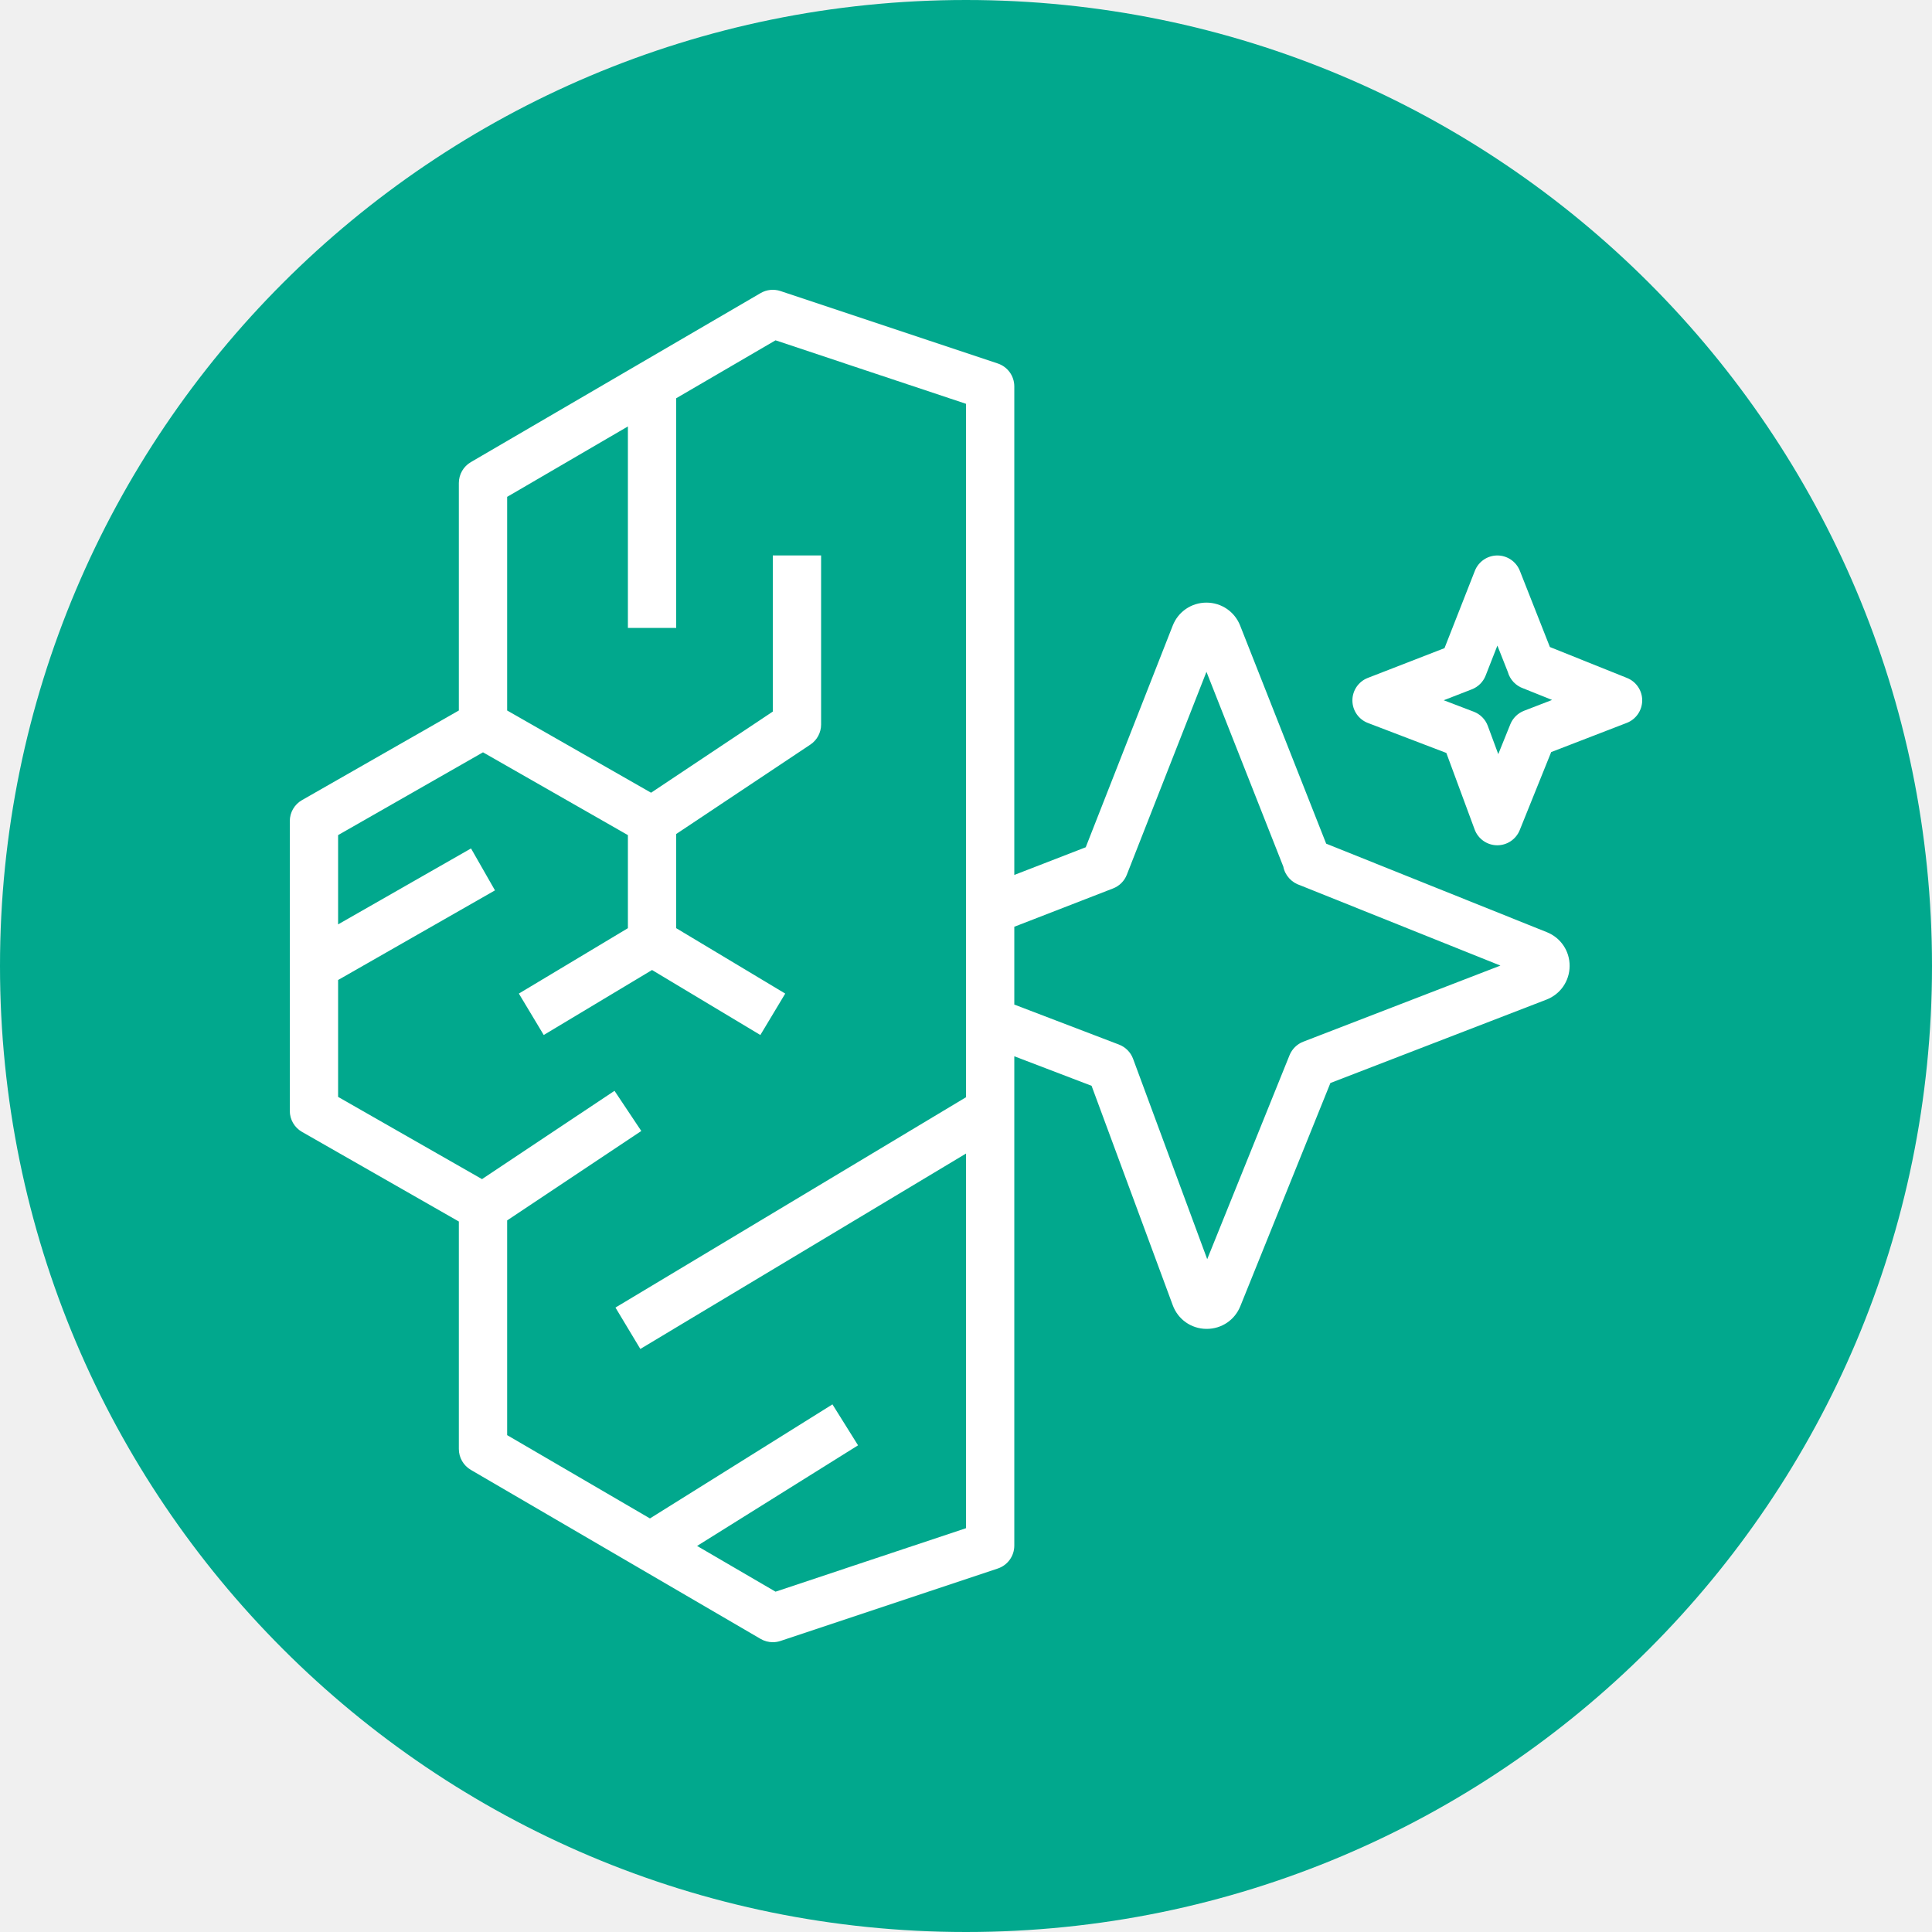
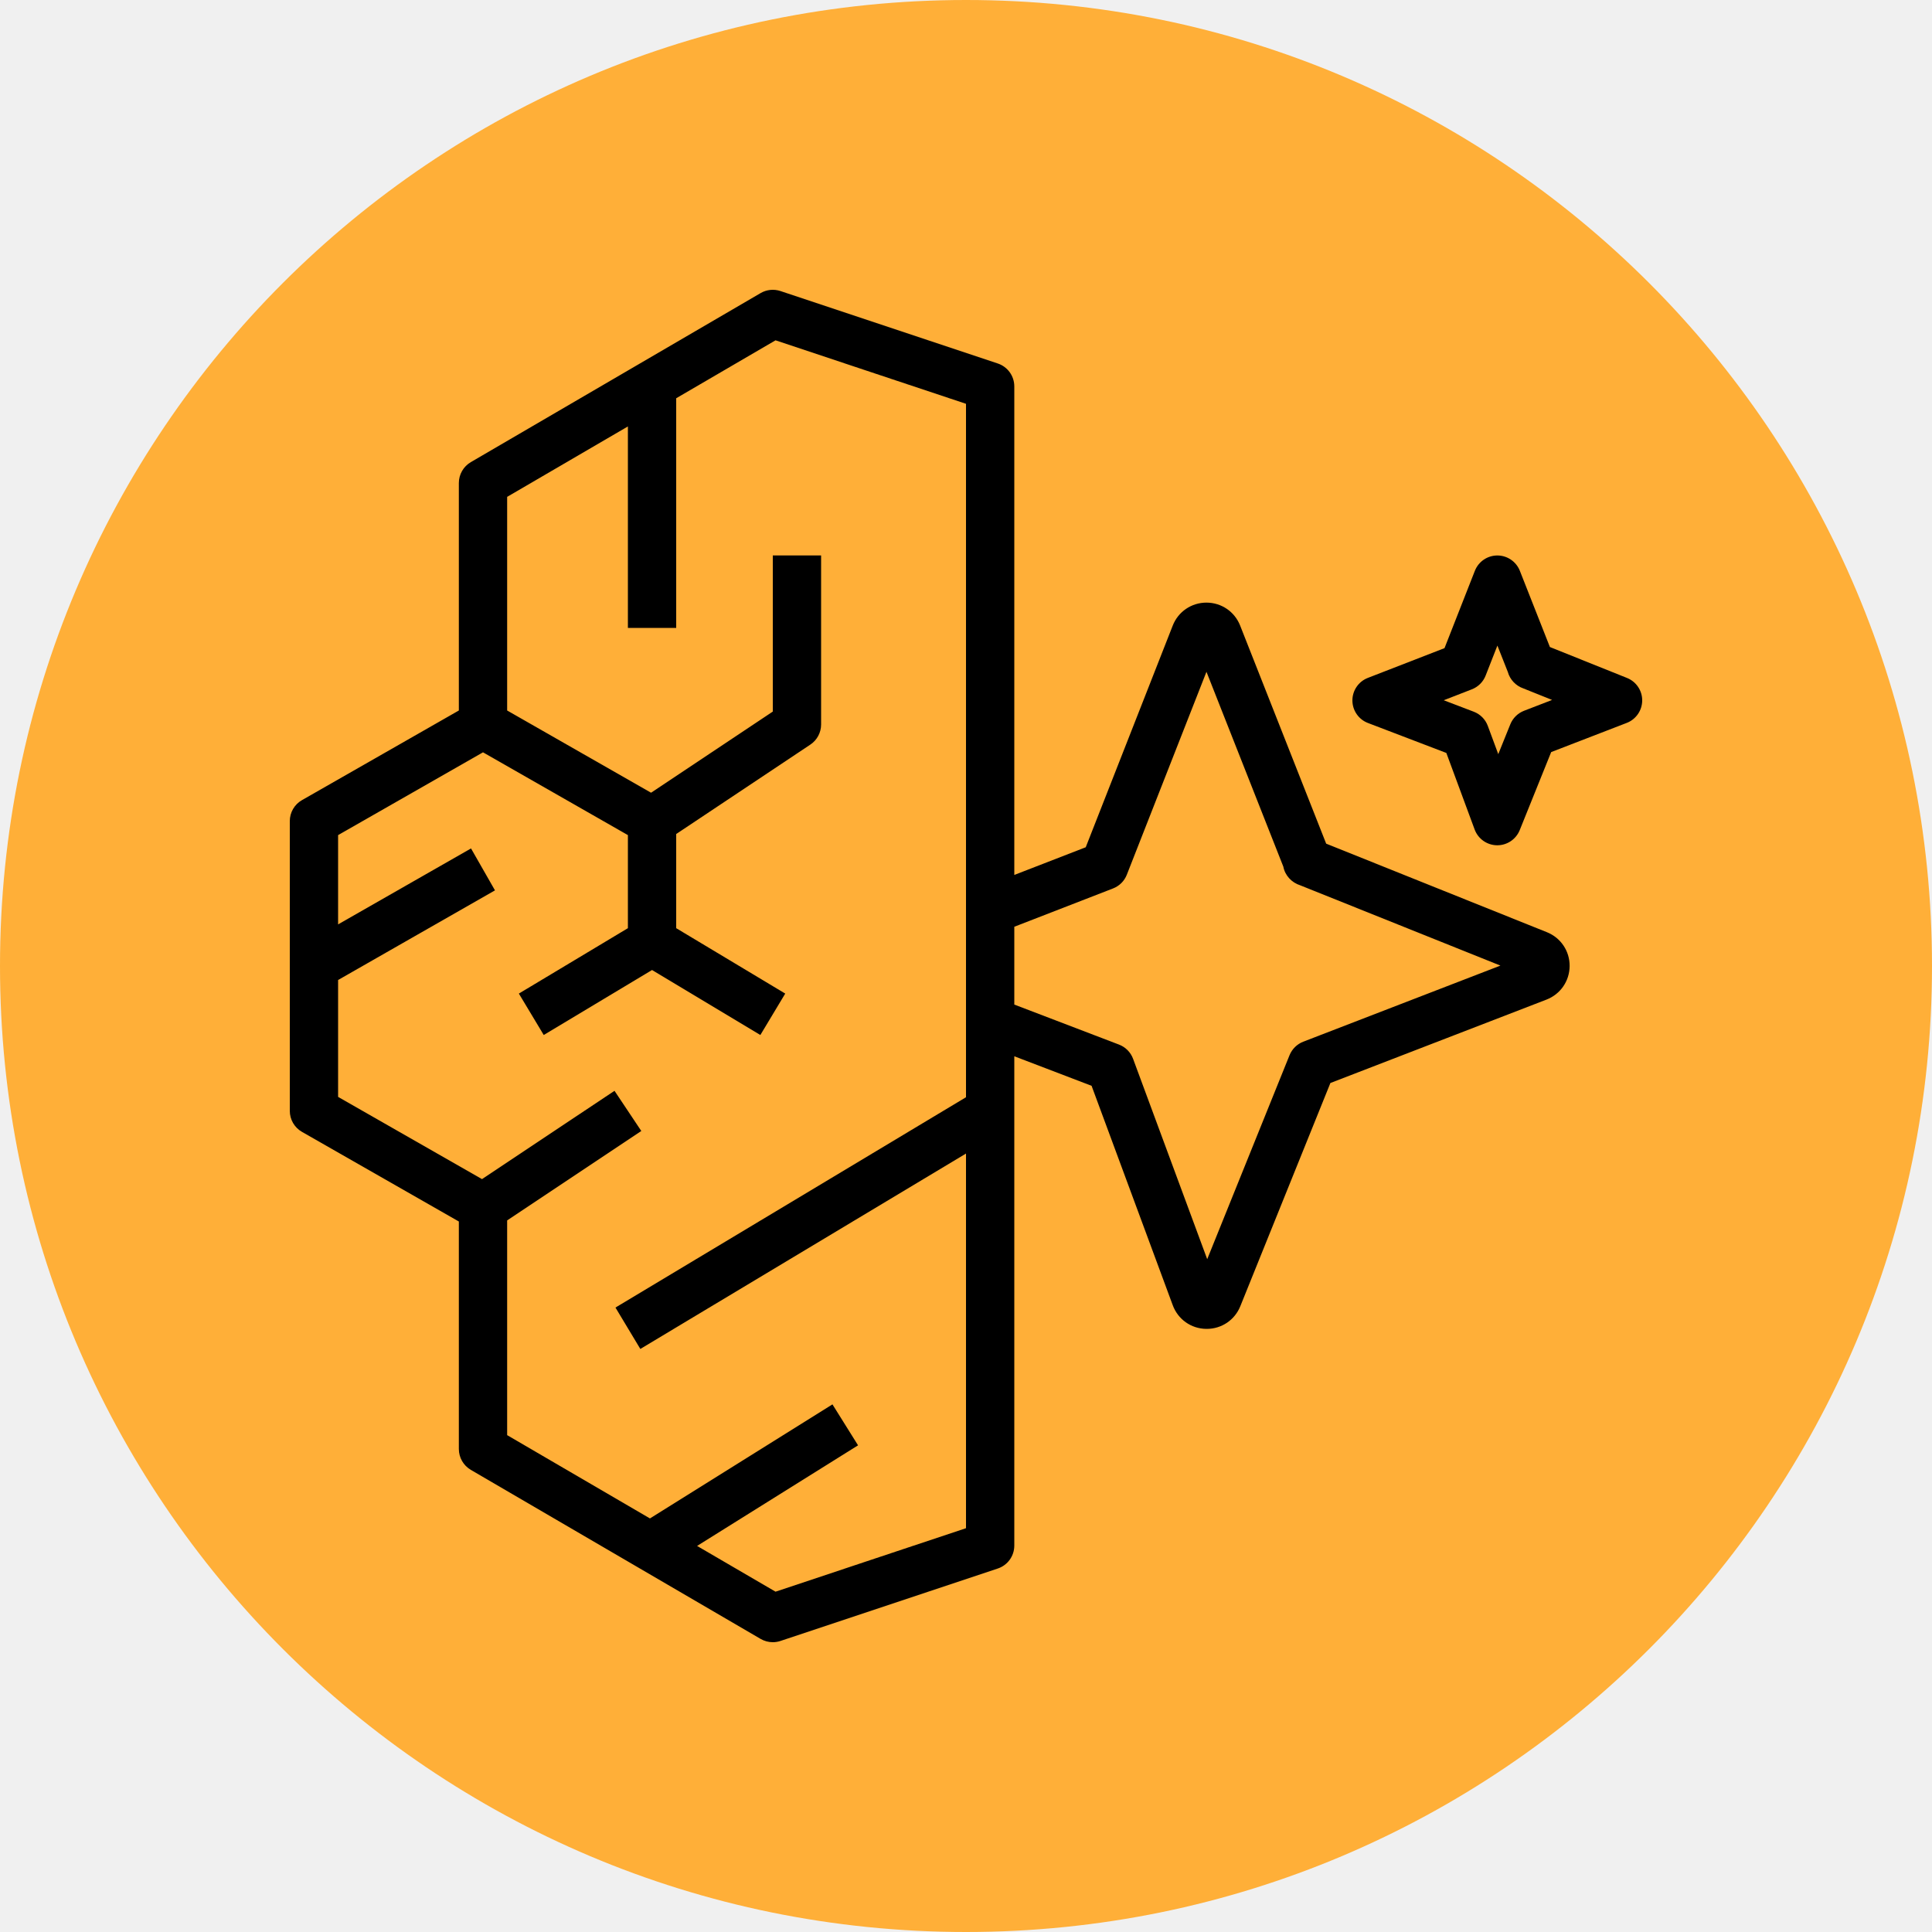
<svg xmlns="http://www.w3.org/2000/svg" width="80" height="80" viewBox="0 0 80 80" fill="none">
  <g clip-path="url(#clip0_211_73)">
-     <circle cx="40" cy="40" r="40" fill="#01A88D" />
-     <path d="M67.372 28.073L64.178 26.792L62.933 23.634C62.781 23.252 62.412 23.001 62.002 23.001C61.591 23.001 61.222 23.253 61.071 23.636L59.814 26.838L56.638 28.071C56.253 28.22 55.999 28.592 56 29.005C56.001 29.419 56.257 29.79 56.643 29.937L59.89 31.178L61.062 34.348C61.205 34.735 61.572 34.995 61.985 35.001H62C62.407 35.001 62.774 34.754 62.928 34.375L64.231 31.142L67.36 29.934C67.743 29.786 67.997 29.418 68 29.007C68.003 28.597 67.754 28.226 67.372 28.073ZM63.106 29.432C62.849 29.532 62.643 29.734 62.539 29.991L62.04 31.227L61.607 30.058C61.508 29.788 61.296 29.574 61.027 29.471L59.782 28.996L60.947 28.543C61.207 28.442 61.414 28.237 61.516 27.977L62.004 26.732L62.435 27.822C62.523 28.142 62.767 28.398 63.079 28.506L64.269 28.983L63.106 29.432ZM64.053 38.6L54.914 34.934L51.351 25.902C51.123 25.325 50.575 24.953 49.955 24.953C49.335 24.954 48.786 25.327 48.56 25.905L44.958 35.083L42 36.23V16C42 15.569 41.725 15.188 41.316 15.051L32.316 12.051C32.042 11.961 31.744 11.991 31.496 12.136L19.496 19.136C19.189 19.315 19 19.645 19 20V29.42L12.504 33.132C12.192 33.309 12 33.641 12 34V46C12 46.359 12.192 46.69 12.504 46.868L19 50.58V60C19 60.355 19.189 60.684 19.496 60.864L31.496 67.864C31.65 67.954 31.825 68 32 68C32.106 68 32.213 67.983 32.316 67.949L41.316 64.949C41.725 64.812 42 64.431 42 64V43.738L45.2 44.961L48.561 54.046C48.777 54.632 49.32 55.017 49.945 55.026H49.969C50.584 55.026 51.128 54.66 51.359 54.087L55.089 44.845L64.035 41.392C64.614 41.168 64.991 40.623 64.995 40.001C64.999 39.381 64.629 38.831 64.053 38.6ZM32.113 65.908L28.865 64.014L35.53 59.848L34.47 58.152L26.913 62.875L21 59.426V50.535L26.555 46.832L25.445 45.168L19.959 48.825L14 45.42V40.58L20.496 36.868L19.504 35.132L14 38.277V34.58L20 31.152L26 34.58V38.434L21.485 41.142L22.515 42.857L27 40.166L31.485 42.857L32.515 41.142L28 38.434V34.535L33.555 30.832C33.833 30.646 34 30.334 34 30V23H32V29.465L26.959 32.825L21 29.42V20.574L26 17.658V26H28V16.491L32.113 14.092L40 16.721V45.434L25.485 54.143L26.515 55.857L40 47.766V63.279L32.113 65.908ZM53.964 43.135C53.706 43.235 53.501 43.438 53.397 43.694L49.988 52.14L46.918 43.842C46.818 43.572 46.606 43.358 46.338 43.255L42 41.597V38.375L46.09 36.788C46.351 36.687 46.558 36.481 46.659 36.221L49.957 27.818L53.14 35.886C53.209 36.252 53.486 36.548 53.84 36.659L62.129 39.983L53.964 43.135Z" fill="white" />
+     <circle cx="40" cy="40" r="40" fill="#FFAF38" />
+     <path d="M67.372 28.073L64.178 26.792L62.933 23.634C62.781 23.252 62.412 23.001 62.002 23.001C61.591 23.001 61.222 23.253 61.071 23.636L59.814 26.838L56.638 28.071C56.253 28.22 55.999 28.592 56 29.005C56.001 29.419 56.257 29.79 56.643 29.937L59.89 31.178L61.062 34.348C61.205 34.735 61.572 34.995 61.985 35.001H62C62.407 35.001 62.774 34.754 62.928 34.375L64.231 31.142L67.36 29.934C67.743 29.786 67.997 29.418 68 29.007C68.003 28.597 67.754 28.226 67.372 28.073ZM63.106 29.432C62.849 29.532 62.643 29.734 62.539 29.991L62.04 31.227L61.607 30.058C61.508 29.788 61.296 29.574 61.027 29.471L59.782 28.996L60.947 28.543C61.207 28.442 61.414 28.237 61.516 27.977L62.004 26.732L62.435 27.822C62.523 28.142 62.767 28.398 63.079 28.506L64.269 28.983L63.106 29.432ZM64.053 38.6L54.914 34.934L51.351 25.902C51.123 25.325 50.575 24.953 49.955 24.953C49.335 24.954 48.786 25.327 48.56 25.905L44.958 35.083L42 36.23V16C42 15.569 41.725 15.188 41.316 15.051L32.316 12.051C32.042 11.961 31.744 11.991 31.496 12.136L19.496 19.136C19.189 19.315 19 19.645 19 20V29.42L12.504 33.132C12.192 33.309 12 33.641 12 34V46C12 46.359 12.192 46.69 12.504 46.868L19 50.58V60C19 60.355 19.189 60.684 19.496 60.864L31.496 67.864C31.65 67.954 31.825 68 32 68C32.106 68 32.213 67.983 32.316 67.949L41.316 64.949C41.725 64.812 42 64.431 42 64V43.738L45.2 44.961L48.561 54.046C48.777 54.632 49.32 55.017 49.945 55.026H49.969C50.584 55.026 51.128 54.66 51.359 54.087L55.089 44.845L64.035 41.392C64.614 41.168 64.991 40.623 64.995 40.001C64.999 39.381 64.629 38.831 64.053 38.6ZM32.113 65.908L28.865 64.014L35.53 59.848L34.47 58.152L26.913 62.875L21 59.426V50.535L26.555 46.832L25.445 45.168L19.959 48.825L14 45.42V40.58L20.496 36.868L19.504 35.132L14 38.277V34.58L20 31.152L26 34.58V38.434L21.485 41.142L22.515 42.857L27 40.166L31.485 42.857L32.515 41.142L28 38.434V34.535L33.555 30.832C33.833 30.646 34 30.334 34 30V23H32V29.465L26.959 32.825L21 29.42V20.574L26 17.658V26H28V16.491L32.113 14.092L40 16.721V45.434L25.485 54.143L26.515 55.857L40 47.766V63.279L32.113 65.908ZM53.964 43.135C53.706 43.235 53.501 43.438 53.397 43.694L49.988 52.14L46.918 43.842C46.818 43.572 46.606 43.358 46.338 43.255L42 41.597V38.375L46.09 36.788C46.351 36.687 46.558 36.481 46.659 36.221L49.957 27.818L53.14 35.886C53.209 36.252 53.486 36.548 53.84 36.659L62.129 39.983L53.964 43.135Z" fill="#000000" />
  </g>
  <defs>
    <clipPath id="clip0_211_73">
      <rect width="80" height="80" fill="white" />
    </clipPath>
  </defs>
</svg>
